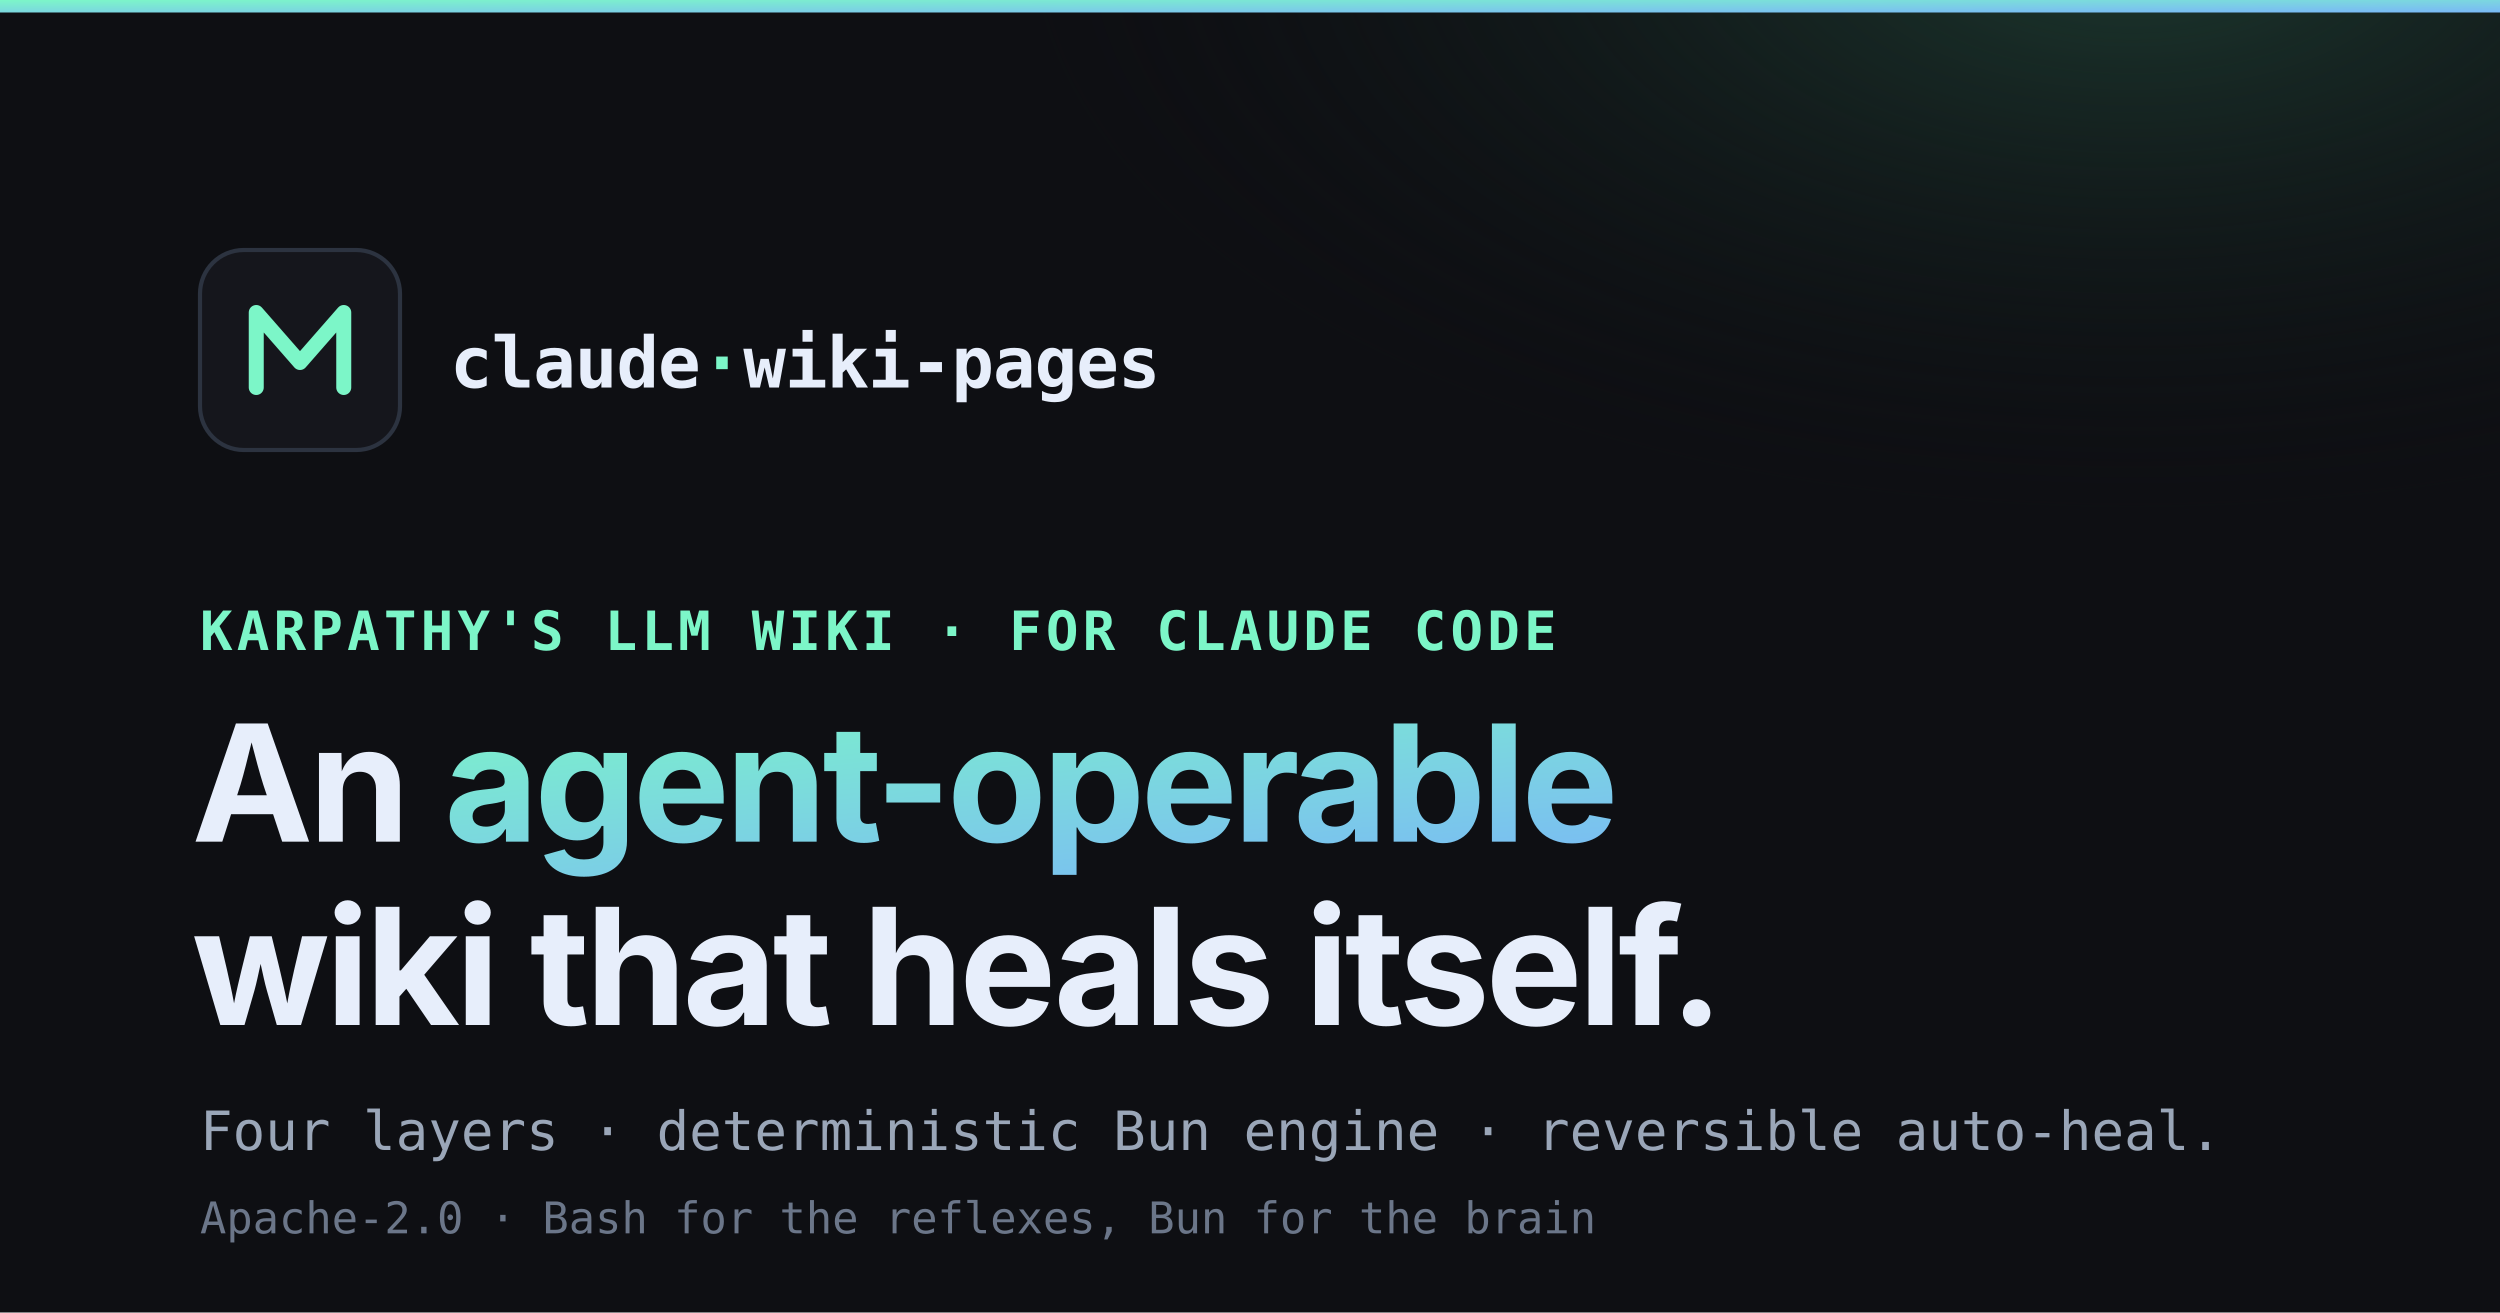
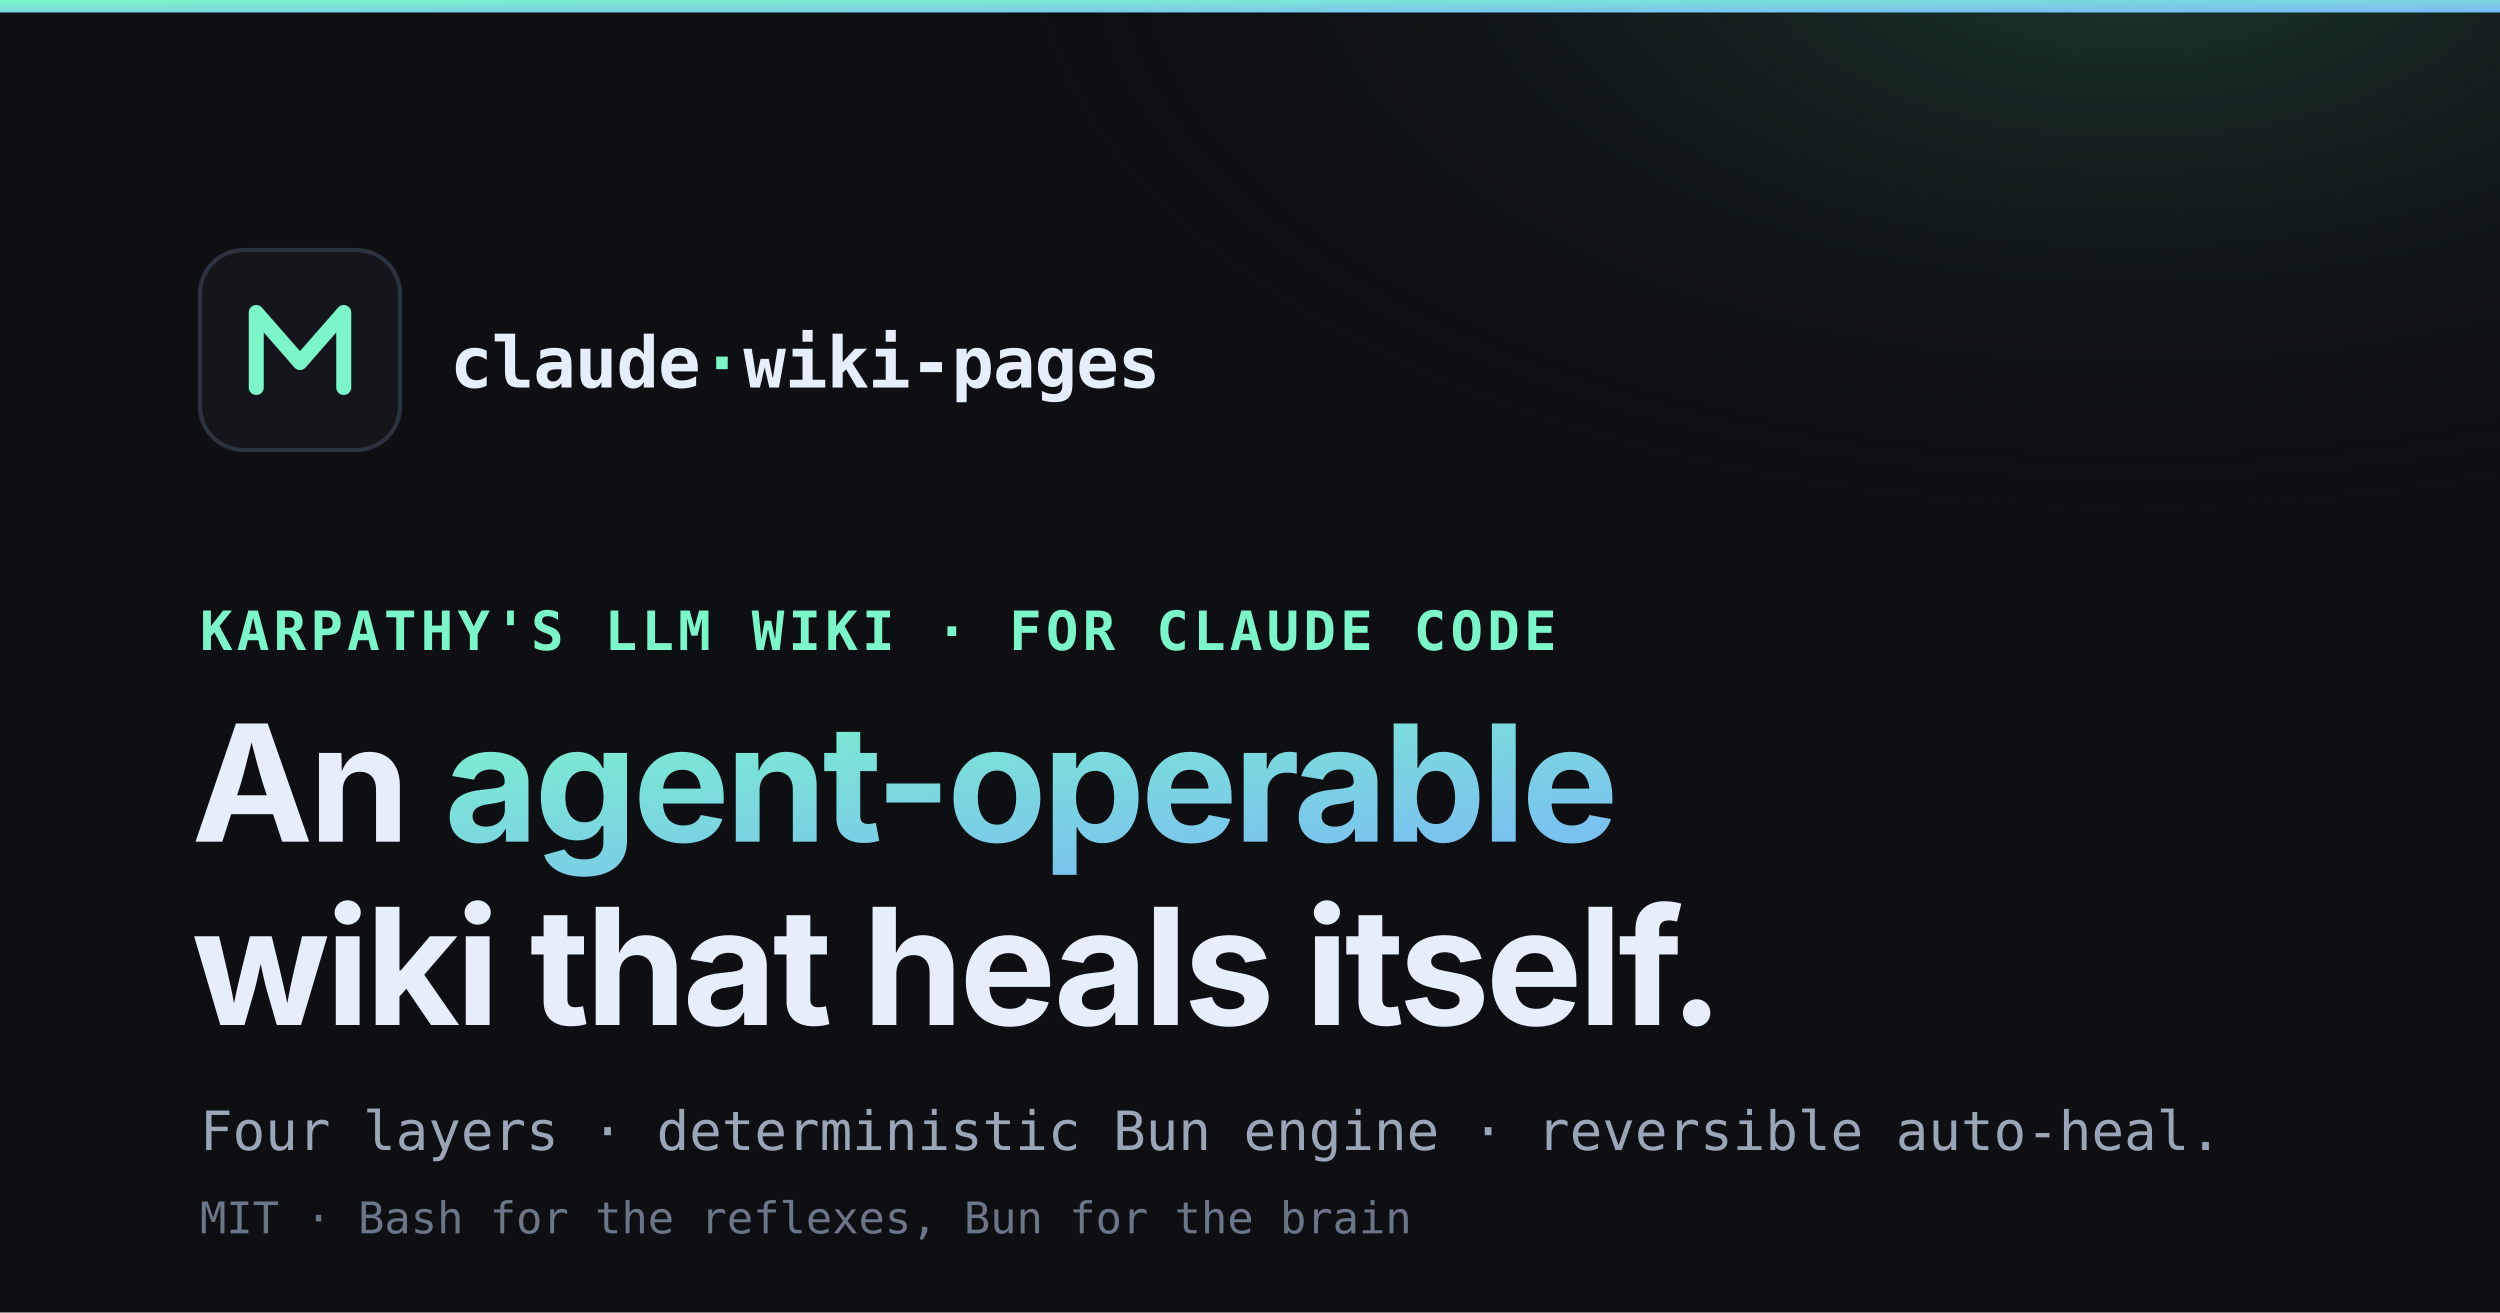
<svg xmlns="http://www.w3.org/2000/svg" width="1200" height="630" viewBox="0 0 1200 630" font-family="ui-monospace, 'SF Mono', Menlo, monospace">
  <defs>
    <linearGradient id="accent" x1="0" y1="0" x2="1" y2="1">
      <stop offset="0" stop-color="#7cf6c8" />
      <stop offset="1" stop-color="#7ab8f6" />
    </linearGradient>
    <radialGradient id="glow" cx="85%" cy="-5%" r="75%">
      <stop offset="0" stop-color="#1d3a30" />
      <stop offset="0.6" stop-color="#0e0f13" stop-opacity="0" />
    </radialGradient>
  </defs>
  <rect width="1200" height="630" fill="#0e0f13" />
  <rect width="1200" height="630" fill="url(#glow)" />
  <rect x="0" y="0" width="1200" height="6" fill="url(#accent)" />
  <g transform="translate(96, 120)">
    <rect width="96" height="96" rx="21" fill="#15161c" stroke="#2c3340" stroke-width="2" />
    <path d="M27 66V30l21 24 21-24v36" fill="none" stroke="#7cf6c8" stroke-width="7.2" stroke-linejoin="round" stroke-linecap="round" />
  </g>
  <text x="216" y="186" font-size="34" font-weight="600" fill="#e7eefb" letter-spacing="-0.5">
    claude<tspan fill="#7cf6c8">·</tspan>wiki-pages
  </text>
  <text x="96" y="312" font-size="26" fill="#7cf6c8" letter-spacing="2" font-weight="600">KARPATHY'S LLM WIKI · FOR CLAUDE CODE</text>
  <text x="92" y="404" font-size="78" font-weight="700" fill="#e7eefb" font-family="Inter, system-ui, sans-serif" letter-spacing="-2">An <tspan fill="url(#accent)">agent-operable</tspan>
  </text>
  <text x="92" y="492" font-size="78" font-weight="700" fill="#e7eefb" font-family="Inter, system-ui, sans-serif" letter-spacing="-2">wiki that heals itself.</text>
  <text x="96" y="552" font-size="26" fill="#9aa6b8">
    Four layers · deterministic Bun engine · reversible auto-heal.
  </text>
-   <text x="96" y="592" font-size="21" fill="#6b7689">Apache-2.0 · Bash for the reflexes, Bun for the brain</text>
+   <text x="96" y="592" font-size="21" fill="#6b7689">MIT · Bash for the reflexes, Bun for the brain</text>
</svg>
